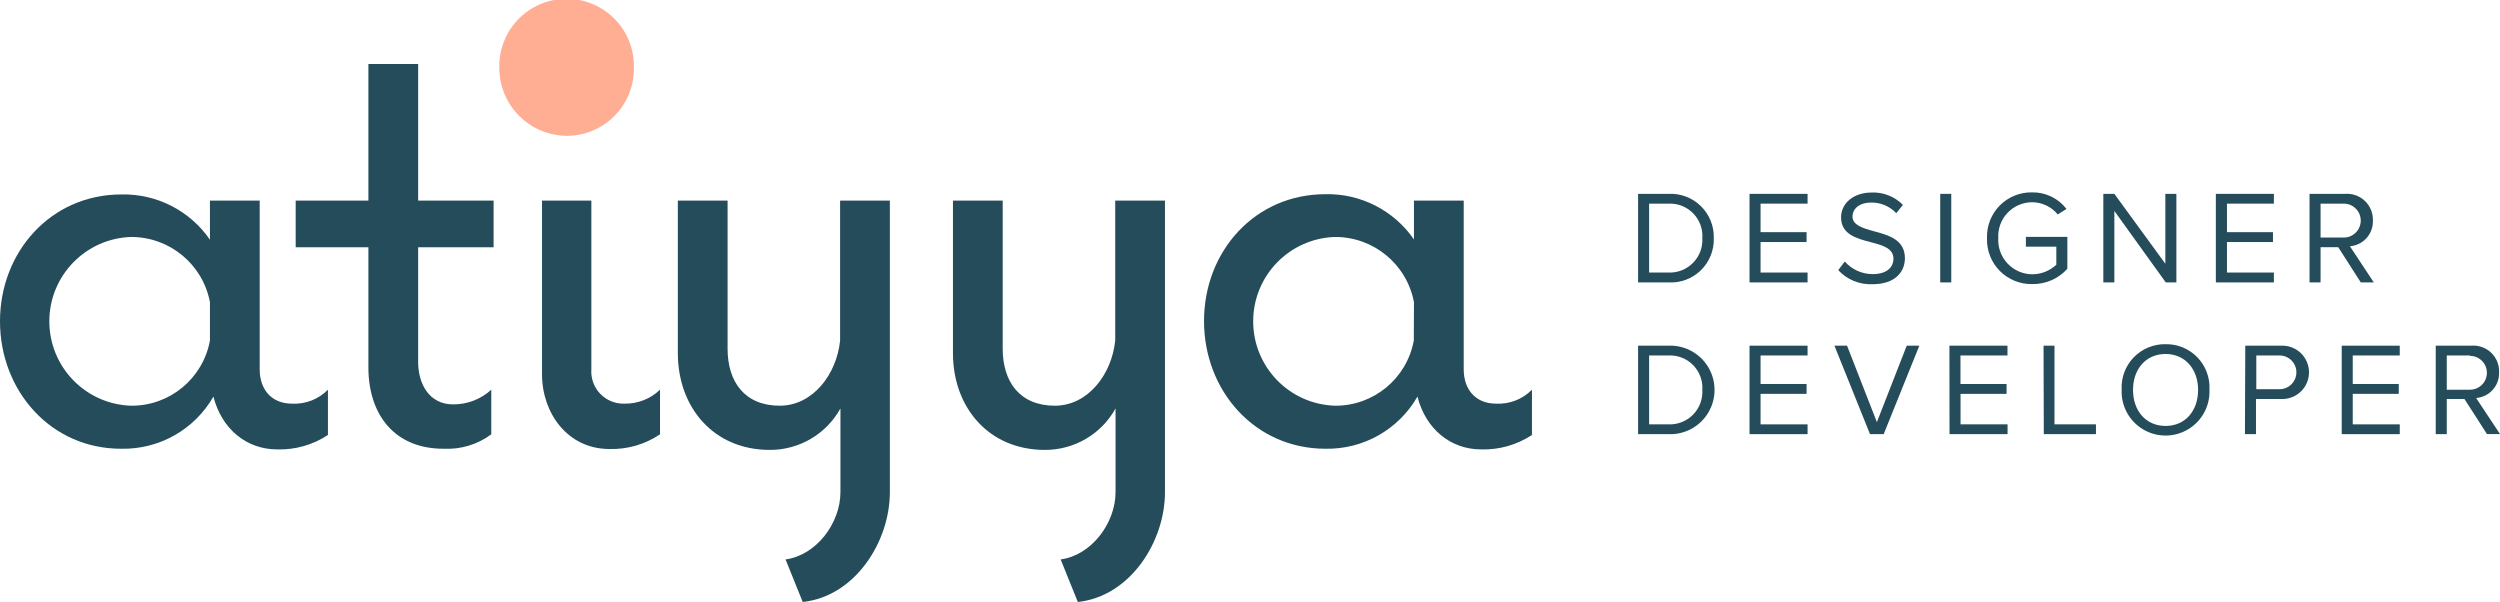
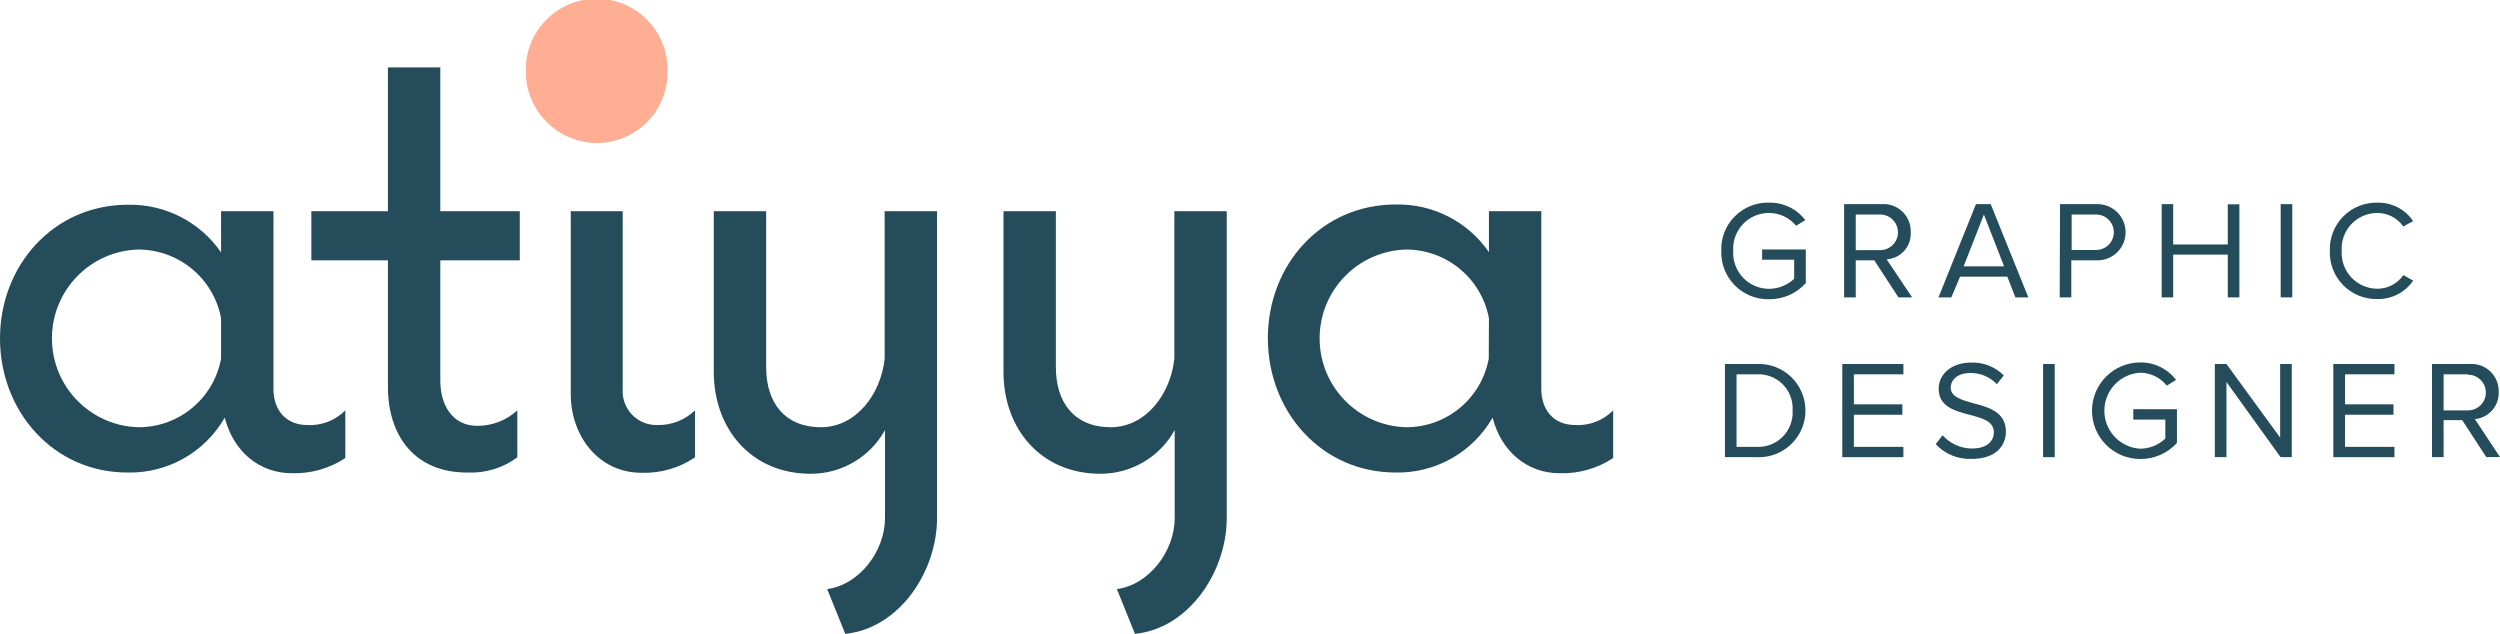
- <svg xmlns="http://www.w3.org/2000/svg" viewBox="0 0 301.51 72.6">
+ <svg xmlns="http://www.w3.org/2000/svg" viewBox="0 0 286.33 72.6">
  <defs>
    <style>.cls-1{fill:#244c5a;}.cls-2{fill:#ffad93;}</style>
  </defs>
  <g id="Layer_2" data-name="Layer 2">
    <g id="content">
-       <path class="cls-1" d="M39.55,47v5.46a10.56,10.56,0,0,1-6.12,1.74c-3.72,0-6.7-2.48-7.69-6.37a12.5,12.5,0,0,1-11.09,6.29C6.12,54.15,0,47.11,0,38.75s6.12-15.3,14.65-15.3a12.63,12.63,0,0,1,10.67,5.46V24.19h6V44.55c0,2.4,1.41,4.13,3.89,4.13A5.65,5.65,0,0,0,39.55,47ZM25.32,36.44a9.66,9.66,0,0,0-9.51-7.86,10.18,10.18,0,0,0,0,20.35,9.59,9.59,0,0,0,9.51-7.86Z" />
+       <path class="cls-1" d="M39.55,47v5.46a10.56,10.56,0,0,1-6.12,1.74c-3.72,0-6.7-2.48-7.69-6.37a12.5,12.5,0,0,1-11.09,6.29C6.12,54.15,0,47.11,0,38.76S6.12,23.45,14.65,23.45a12.63,12.63,0,0,1,10.67,5.46V24.19h6V44.55c0,2.4,1.41,4.13,3.89,4.13A5.65,5.65,0,0,0,39.55,47ZM25.32,36.44a9.66,9.66,0,0,0-9.51-7.86,10.18,10.18,0,0,0,0,20.35,9.59,9.59,0,0,0,9.51-7.86Z" />
      <path class="cls-1" d="M44.43,44.3V29.82H35.66V24.19h8.77V7.72h6V24.19h9.1v5.63h-9.1V43.64c0,2.65,1.32,5.13,4.22,5.13A6.74,6.74,0,0,0,59.25,47v5.38a8.87,8.87,0,0,1-5.71,1.74C47.58,54.15,44.43,50,44.43,44.3Z" />
      <path class="cls-1" d="M73.48,54.15c-5,0-8.11-4.31-8.11-9V24.19h5.95V44.55a3.87,3.87,0,0,0,4,4.13A6,6,0,0,0,79.6,47v5.38A10.35,10.35,0,0,1,73.48,54.15Z" />
      <path class="cls-1" d="M107.32,24.19V59.36c0,6-4.22,12.58-10.51,13.24l-2.07-5.13c3.72-.5,6.62-4.39,6.62-8.11V49.26a9.69,9.69,0,0,1-8.52,5c-6.79,0-11.09-5.13-11.09-11.67V24.19h6V42.06c0,4,2.07,6.87,6.29,6.87,4,0,6.87-3.8,7.28-7.86V24.19Z" />
      <path class="cls-1" d="M140.5,24.19V59.36c0,6-4.22,12.58-10.51,13.24l-2.07-5.13c3.72-.5,6.62-4.39,6.62-8.11V49.26a9.7,9.7,0,0,1-8.52,5c-6.79,0-11.09-5.13-11.09-11.67V24.19h6V42.06c0,4,2.07,6.87,6.29,6.87,4,0,6.87-3.8,7.28-7.86V24.19Z" />
-       <path class="cls-1" d="M184.76,47v5.46a10.56,10.56,0,0,1-6.12,1.74c-3.72,0-6.7-2.48-7.69-6.37a12.5,12.5,0,0,1-11.09,6.29c-8.53,0-14.65-7-14.65-15.4s6.12-15.3,14.65-15.3a12.63,12.63,0,0,1,10.67,5.46V24.19h6V44.55c0,2.4,1.41,4.13,3.89,4.13A5.65,5.65,0,0,0,184.76,47ZM170.53,36.44A9.66,9.66,0,0,0,161,28.58a10.18,10.18,0,0,0,0,20.35,9.59,9.59,0,0,0,9.51-7.86Z" />
+       <path class="cls-1" d="M184.76,47v5.46a10.56,10.56,0,0,1-6.12,1.74c-3.72,0-6.7-2.48-7.69-6.37a12.5,12.5,0,0,1-11.09,6.29c-8.53,0-14.65-7-14.65-15.39s6.12-15.31,14.65-15.31a12.63,12.63,0,0,1,10.67,5.46V24.19h6V44.55c0,2.4,1.41,4.13,3.89,4.13A5.65,5.65,0,0,0,184.76,47ZM170.53,36.44A9.66,9.66,0,0,0,161,28.58a10.18,10.18,0,0,0,0,20.35,9.59,9.59,0,0,0,9.51-7.86Z" />
      <path class="cls-1" d="M197.56,41.69h3.65a5.34,5.34,0,1,1,0,10.67h-3.65Zm3.65,9.49a3.93,3.93,0,0,0,4.1-4.15,3.91,3.91,0,0,0-4.1-4.16h-2.32v8.31Z" />
      <path class="cls-1" d="M211,41.69h7v1.18h-5.67v3.44h5.55V47.5h-5.55v3.68H218v1.18h-7Z" />
-       <path class="cls-1" d="M221.24,41.69h1.52l3.6,9.22,3.6-9.22h1.52l-4.3,10.67h-1.65Z" />
-       <path class="cls-1" d="M235.11,41.69h7v1.18h-5.67v3.44H242V47.5h-5.55v3.68h5.67v1.18h-7Z" />
-       <path class="cls-1" d="M246.46,41.69h1.32v9.49h5v1.18h-6.29Z" />
-       <path class="cls-1" d="M261.18,41.51A5.21,5.21,0,0,1,266.47,47a5.3,5.3,0,1,1-10.59,0A5.21,5.21,0,0,1,261.18,41.51Zm0,1.18c-2.4,0-3.93,1.85-3.93,4.34s1.53,4.34,3.93,4.34,3.92-1.86,3.92-4.34S263.56,42.69,261.18,42.69Z" />
-       <path class="cls-1" d="M270.79,41.69h4.29a3.22,3.22,0,1,1,0,6.43h-3v4.24h-1.33Zm4.13,1.18h-2.8v4.07h2.8a2,2,0,1,0,0-4.07Z" />
-       <path class="cls-1" d="M282.42,41.69h7v1.18h-5.67v3.44h5.55V47.5h-5.55v3.68h5.67v1.18h-7Z" />
-       <path class="cls-1" d="M297.22,48.12h-2.13v4.24h-1.33V41.69h4.29a3.1,3.1,0,0,1,3.35,3.21A3,3,0,0,1,298.63,48l2.88,4.35h-1.57Zm.67-5.25h-2.8V47h2.8a2,2,0,1,0,0-4.08Z" />
-       <path class="cls-1" d="M197.56,23.38h3.65a5.2,5.2,0,0,1,5.48,5.35,5.18,5.18,0,0,1-5.48,5.33h-3.65Zm3.65,9.49a3.93,3.93,0,0,0,4.1-4.14,3.91,3.91,0,0,0-4.1-4.17h-2.32v8.31Z" />
-       <path class="cls-1" d="M211,23.38h7v1.18h-5.67V28h5.55v1.19h-5.55v3.68H218v1.19h-7Z" />
-       <path class="cls-1" d="M222.49,31.54a4.47,4.47,0,0,0,3.36,1.52c1.9,0,2.51-1,2.51-1.84,0-1.28-1.29-1.63-2.7-2-1.71-.45-3.62-.93-3.62-3,0-1.76,1.57-3,3.67-3a5,5,0,0,1,3.79,1.49l-.8,1a4.09,4.09,0,0,0-3.09-1.28c-1.28,0-2.19.69-2.19,1.7s1.23,1.39,2.59,1.76c1.74.47,3.73,1,3.73,3.25,0,1.55-1.06,3.14-3.94,3.14a5.31,5.31,0,0,1-4.1-1.7Z" />
-       <path class="cls-1" d="M234,23.38h1.33V34.06H234Z" />
-       <path class="cls-1" d="M245.08,23.2a5.13,5.13,0,0,1,4.15,2l-1.06.66a4,4,0,0,0-3.09-1.47A4.1,4.1,0,0,0,241,28.73a4.13,4.13,0,0,0,4.11,4.35A4.27,4.27,0,0,0,248,31.93V29.75h-3.67V28.57h5v3.85a5.56,5.56,0,0,1-4.2,1.84,5.35,5.35,0,0,1-5.49-5.53A5.34,5.34,0,0,1,245.08,23.2Z" />
-       <path class="cls-1" d="M255,25.44v8.62h-1.33V23.38H255l6.15,8.43V23.38h1.33V34.06h-1.28Z" />
-       <path class="cls-1" d="M267.24,23.38h7v1.18h-5.66V28h5.55v1.19h-5.55v3.68h5.66v1.19h-7Z" />
-       <path class="cls-1" d="M282,29.81h-2.13v4.25h-1.33V23.38h4.29a3.12,3.12,0,0,1,3.35,3.22,3,3,0,0,1-2.77,3.1l2.88,4.36h-1.57Zm.67-5.25h-2.8v4.09h2.8a2,2,0,1,0,0-4.09Z" />
+       <path class="cls-1" d="M222.49,49.85a4.51,4.51,0,0,0,3.36,1.52c1.9,0,2.51-1,2.51-1.84,0-1.28-1.29-1.63-2.7-2-1.71-.45-3.62-.93-3.62-3,0-1.76,1.57-3,3.67-3A5,5,0,0,1,229.5,43l-.8,1a4.09,4.09,0,0,0-3.09-1.28c-1.28,0-2.19.69-2.19,1.7s1.23,1.39,2.59,1.76c1.74.46,3.73,1,3.73,3.25,0,1.55-1.06,3.13-3.94,3.13a5.31,5.31,0,0,1-4.1-1.69Z" />
+       <path class="cls-1" d="M234,41.69h1.33V52.36H234Z" />
+       <path class="cls-1" d="M245.08,41.51a5.1,5.1,0,0,1,4.15,2l-1.06.66a3.92,3.92,0,0,0-3.09-1.48,4.36,4.36,0,0,0,0,8.7A4.22,4.22,0,0,0,248,50.23V48.06h-3.67V46.87h5v3.86a5.59,5.59,0,0,1-4.2,1.84,5.53,5.53,0,0,1,0-11.06Z" />
+       <path class="cls-1" d="M255,43.75v8.61h-1.33V41.69H255l6.15,8.43V41.69h1.33V52.36h-1.28Z" />
+       <path class="cls-1" d="M267.24,41.69h7v1.18h-5.66v3.44h5.55V47.5h-5.55v3.68h5.66v1.18h-7Z" />
+       <path class="cls-1" d="M282,48.12h-2.13v4.24h-1.33V41.69h4.29a3.11,3.11,0,0,1,3.35,3.21A3,3,0,0,1,283.45,48l2.88,4.35h-1.57Zm.67-5.25h-2.8V47h2.8a2,2,0,1,0,0-4.08Z" />
+       <path class="cls-1" d="M202.62,23.21a5.1,5.1,0,0,1,4.15,2l-1.06.65a4,4,0,0,0-3.09-1.47,4.09,4.09,0,0,0-4.11,4.34,4.11,4.11,0,0,0,4.11,4.35,4.22,4.22,0,0,0,2.87-1.15V29.75h-3.67V28.57h5v3.85a5.54,5.54,0,0,1-4.19,1.85,5.36,5.36,0,0,1-5.49-5.54A5.33,5.33,0,0,1,202.62,23.21Z" />
+       <path class="cls-1" d="M214.67,29.82h-2.13v4.24h-1.33V23.38h4.29a3.11,3.11,0,0,1,3.34,3.22,2.94,2.94,0,0,1-2.76,3.1L219,34.06h-1.57Zm.67-5.25h-2.8v4.08h2.8a2,2,0,1,0,0-4.08Z" />
+       <path class="cls-1" d="M229.9,31.69h-5.41l-1,2.37h-1.47l4.29-10.68H228l4.31,10.68h-1.48Zm-5-1.19h4.63l-2.31-5.93Z" />
+       <path class="cls-1" d="M235.94,23.38h4.29a3.22,3.22,0,1,1,0,6.44h-3v4.24h-1.33Zm4.13,1.19h-2.8v4.06h2.8a2,2,0,1,0,0-4.06Z" />
+       <path class="cls-1" d="M255.15,29.16H248.9v4.9h-1.32V23.38h1.32V28h6.25v-4.6h1.33V34.06h-1.33Z" />
+       <path class="cls-1" d="M261.21,23.38h1.33V34.06h-1.33Z" />
+       <path class="cls-1" d="M266.84,28.73a5.33,5.33,0,0,1,5.44-5.52,4.8,4.8,0,0,1,4.1,2.11l-1.12.62a3.64,3.64,0,0,0-3-1.55,4.08,4.08,0,0,0-4.06,4.34,4.1,4.1,0,0,0,4.06,4.34,3.6,3.6,0,0,0,3-1.56l1.13.63a4.85,4.85,0,0,1-4.11,2.11A5.33,5.33,0,0,1,266.84,28.73Z" />
      <path class="cls-2" d="M60.22,8.26a8.12,8.12,0,1,1,16.23,0,8.09,8.09,0,0,1-8.11,8.12A8.19,8.19,0,0,1,60.22,8.26Z" />
    </g>
  </g>
</svg>
